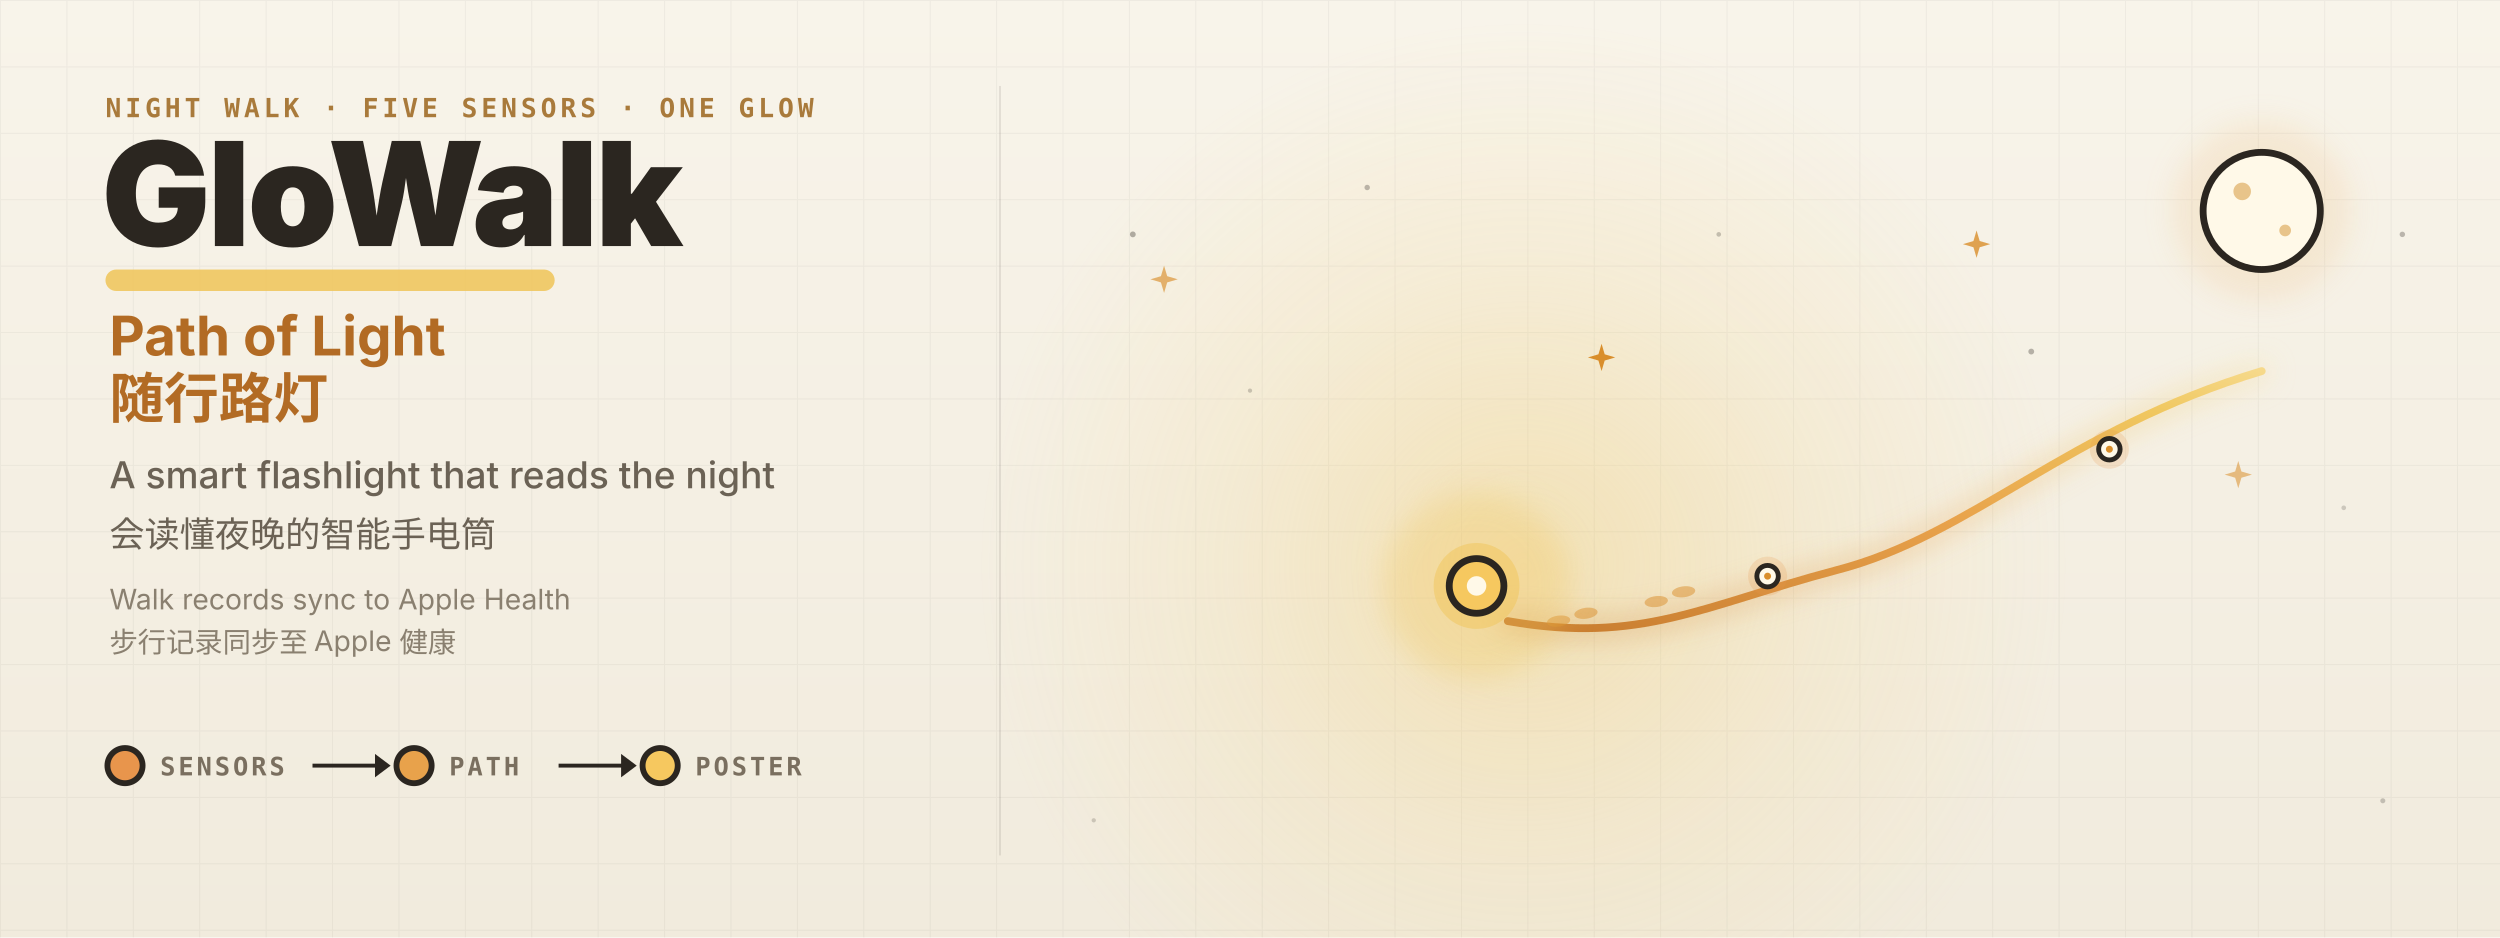
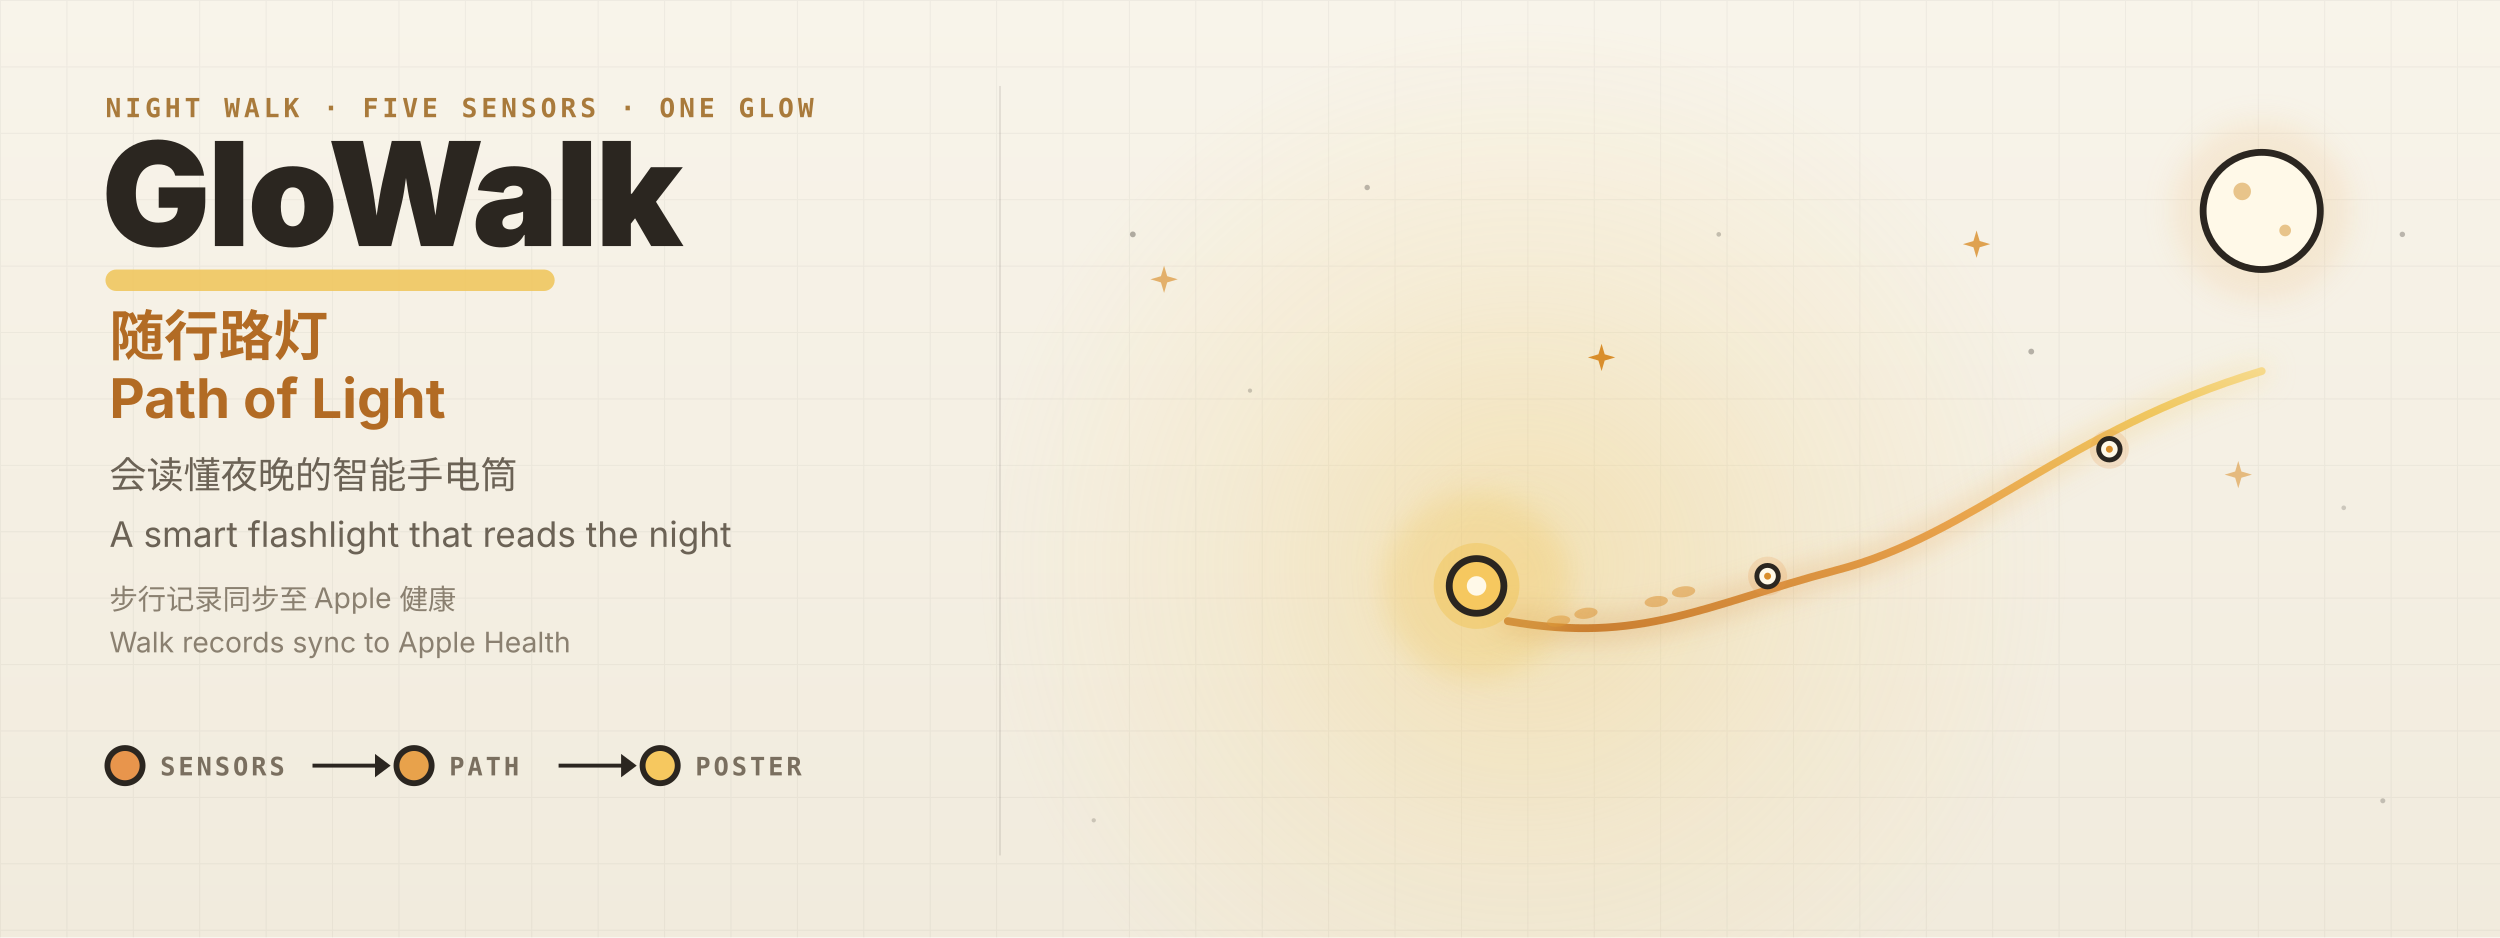
<svg xmlns="http://www.w3.org/2000/svg" width="1280" height="480" viewBox="0 0 1280 480" role="img" aria-labelledby="heroTitle heroDesc">
  <defs>
    <linearGradient id="bg" x1="0" y1="0" x2="0" y2="1">
      <stop offset="0" stop-color="#F8F4EA" />
      <stop offset="1" stop-color="#F1EBDD" />
    </linearGradient>
    <pattern id="grid" width="34" height="34" patternUnits="userSpaceOnUse">
      <path d="M34 0H0V34" fill="none" stroke="#2B2620" stroke-opacity="0.045" stroke-width="1" />
    </pattern>
    <radialGradient id="warmGlow" cx="0.5" cy="0.5" r="0.5">
      <stop offset="0" stop-color="#F0C75F" stop-opacity="0.35" />
      <stop offset="0.55" stop-color="#F0C75F" stop-opacity="0.12" />
      <stop offset="1" stop-color="#F0C75F" stop-opacity="0" />
    </radialGradient>
    <linearGradient id="pathGrad" x1="0" y1="1" x2="1" y2="0">
      <stop offset="0" stop-color="#C77B2E" />
      <stop offset="0.5" stop-color="#E8A24B" />
      <stop offset="0.85" stop-color="#F0C75F" />
      <stop offset="1" stop-color="#F6D98A" />
    </linearGradient>
    <filter id="softGlow" x="-80%" y="-80%" width="260%" height="260%">
      <feGaussianBlur stdDeviation="7" />
    </filter>
  </defs>
  <rect width="1280" height="480" fill="url(#bg)" />
  <rect width="1280" height="480" fill="url(#grid)" />
  <circle cx="780" cy="290" r="280" fill="url(#warmGlow)" />
  <line x1="512" y1="44" x2="512" y2="438" stroke="#2B2620" stroke-opacity="0.10" />
  <g fill="#2B2620">
    <circle cx="580" cy="120" r="1.5" opacity="0.35" />
    <circle cx="640" cy="200" r="1.1" opacity="0.22" />
    <circle cx="700" cy="96" r="1.4" opacity="0.3" />
    <circle cx="880" cy="120" r="1.2" opacity="0.25" />
    <circle cx="1040" cy="180" r="1.5" opacity="0.32" />
    <circle cx="1200" cy="260" r="1.2" opacity="0.2" />
    <circle cx="1230" cy="120" r="1.4" opacity="0.3" />
    <circle cx="560" cy="420" r="1.1" opacity="0.2" />
    <circle cx="1220" cy="410" r="1.3" opacity="0.24" />
  </g>
  <g fill="#D98E2B">
    <path d="M820 176 L821.6 181.4 L827 183 L821.6 184.6 L820 190 L818.4 184.6 L813 183 L818.4 181.4 Z" />
    <path d="M1012 118 L1013.6 123.4 L1019 125 L1013.6 126.6 L1012 132 L1010.4 126.6 L1005 125 L1010.4 123.4 Z" opacity="0.8" />
    <path d="M596 136 L597.6 141.4 L603 143 L597.6 144.6 L596 150 L594.4 144.6 L589 143 L594.4 141.4 Z" opacity="0.65" />
    <path d="M1146 236 L1147.6 241.4 L1153 243 L1147.6 244.6 L1146 250 L1144.4 244.6 L1139 243 L1144.4 241.4 Z" opacity="0.55" />
  </g>
  <circle cx="1158" cy="108" r="46" fill="#E8A24B" opacity="0.14" filter="url(#softGlow)" />
  <circle cx="1158" cy="108" r="30" fill="#FFF9E8" stroke="#2B2620" stroke-width="3.5" />
  <circle cx="1148" cy="98" r="4.5" fill="#E8C48A" />
  <circle cx="1170" cy="118" r="3" fill="#E8C48A" />
  <path d="M 772 318 C 840 330 872 310 940 292 C 1010 274 1058 220 1158 190" fill="none" stroke="url(#pathGrad)" stroke-width="8" stroke-linecap="round" opacity="0.4" filter="url(#softGlow)" />
  <path d="M 772 318 C 840 330 872 310 940 292 C 1010 274 1058 220 1158 190" fill="none" stroke="url(#pathGrad)" stroke-width="4" stroke-linecap="round" />
  <g>
    <circle cx="905" cy="295" r="10" fill="#E8954C" opacity="0.2" />
    <circle cx="905" cy="295" r="5.5" fill="#FFF9E8" stroke="#2B2620" stroke-width="2.5" />
    <circle cx="905" cy="295" r="1.8" fill="#D98E2B" />
    <circle cx="1080" cy="230" r="10" fill="#E8954C" opacity="0.2" />
    <circle cx="1080" cy="230" r="5.5" fill="#FFF9E8" stroke="#2B2620" stroke-width="2.5" />
    <circle cx="1080" cy="230" r="1.8" fill="#D98E2B" />
  </g>
  <g fill="#D98E2B" opacity="0.5">
    <ellipse cx="798" cy="318" rx="6" ry="2.8" transform="rotate(-8 798 318)" />
    <ellipse cx="812" cy="314" rx="6" ry="2.8" transform="rotate(-8 812 314)" />
    <ellipse cx="848" cy="308" rx="6" ry="2.8" transform="rotate(-7 848 308)" />
    <ellipse cx="862" cy="303" rx="6" ry="2.8" transform="rotate(-7 862 303)" />
  </g>
  <circle cx="756" cy="300" r="48" fill="#F0C75F" opacity="0.3" filter="url(#softGlow)" />
  <circle cx="756" cy="300" r="22" fill="#F0C75F" opacity="0.55" />
  <circle cx="756" cy="300" r="14" fill="#F6C85F" stroke="#2B2620" stroke-width="3.5" />
  <circle cx="756" cy="300" r="5" fill="#FFF9E8" />
  <g font-family="-apple-system, BlinkMacSystemFont, 'Segoe UI', 'PingFang SC', sans-serif">
    <text x="54" y="60" font-family="ui-monospace, 'SF Mono', Menlo, monospace" font-size="13.5" font-weight="700" letter-spacing="2" fill="#A97A3B">NIGHT WALK · FIVE SENSORS · ONE GLOW</text>
    <text x="52" y="126" font-size="74" font-weight="850" letter-spacing="-1.5" fill="#2B2620">GloWalk</text>
    <rect x="54" y="138" width="230" height="11" rx="5.5" fill="#F0C75F" opacity="0.9" />
-     <text x="56" y="182" font-size="28" font-weight="700" fill="#B26B24">Path of Light</text>
-     <text x="56" y="214" font-size="28" font-weight="700" fill="#B26B24">随行路灯</text>
-     <text x="56" y="250" font-size="19" font-weight="520" fill="#6B6255">A smart flashlight that reads the night</text>
-     <text x="56" y="280" font-size="18" fill="#6B6255">会读懂夜晚的智能手电筒</text>
-     <text x="56" y="312" font-size="14.5" fill="#8A8070">Walk records sync to Apple Health</text>
-     <text x="56" y="334" font-size="14.5" fill="#8A8070">步行记录同步至 Apple 健康</text>
+     <text x="56" y="182" font-size="28" font-weight="700" fill="#B26B24">随行路灯</text>
+     <text x="56" y="214" font-size="28" font-weight="700" fill="#B26B24">Path of Light</text>
+     <text x="56" y="250" font-size="19" font-weight="520" fill="#6B6255">会读懂夜晚的智能手电筒</text>
+     <text x="56" y="280" font-size="18" fill="#6B6255">A smart flashlight that reads the night</text>
+     <text x="56" y="312" font-size="14.5" fill="#8A8070">步行记录同步至 Apple 健康</text>
+     <text x="56" y="334" font-size="14.5" fill="#8A8070">Walk records sync to Apple Health</text>
  </g>
  <g font-family="ui-monospace, 'SF Mono', Menlo, monospace">
    <circle cx="64" cy="392" r="9" fill="#E8954C" stroke="#2B2620" stroke-width="3" />
    <text x="82" y="397" font-size="13" font-weight="700" letter-spacing="1.5" fill="#7A6F5F">SENSORS</text>
    <line x1="160" y1="392" x2="194" y2="392" stroke="#2B2620" stroke-width="2" />
    <path d="M192 386 L200 392 L192 398 Z" fill="#2B2620" />
    <circle cx="212" cy="392" r="9" fill="#E8A24B" stroke="#2B2620" stroke-width="3" />
    <text x="230" y="397" font-size="13" font-weight="700" letter-spacing="1.5" fill="#7A6F5F">PATH</text>
    <line x1="286" y1="392" x2="320" y2="392" stroke="#2B2620" stroke-width="2" />
    <path d="M318 386 L326 392 L318 398 Z" fill="#2B2620" />
    <circle cx="338" cy="392" r="9" fill="#F6C85F" stroke="#2B2620" stroke-width="3" />
    <text x="356" y="397" font-size="13" font-weight="700" letter-spacing="1.5" fill="#7A6F5F">POSTER</text>
  </g>
</svg>
